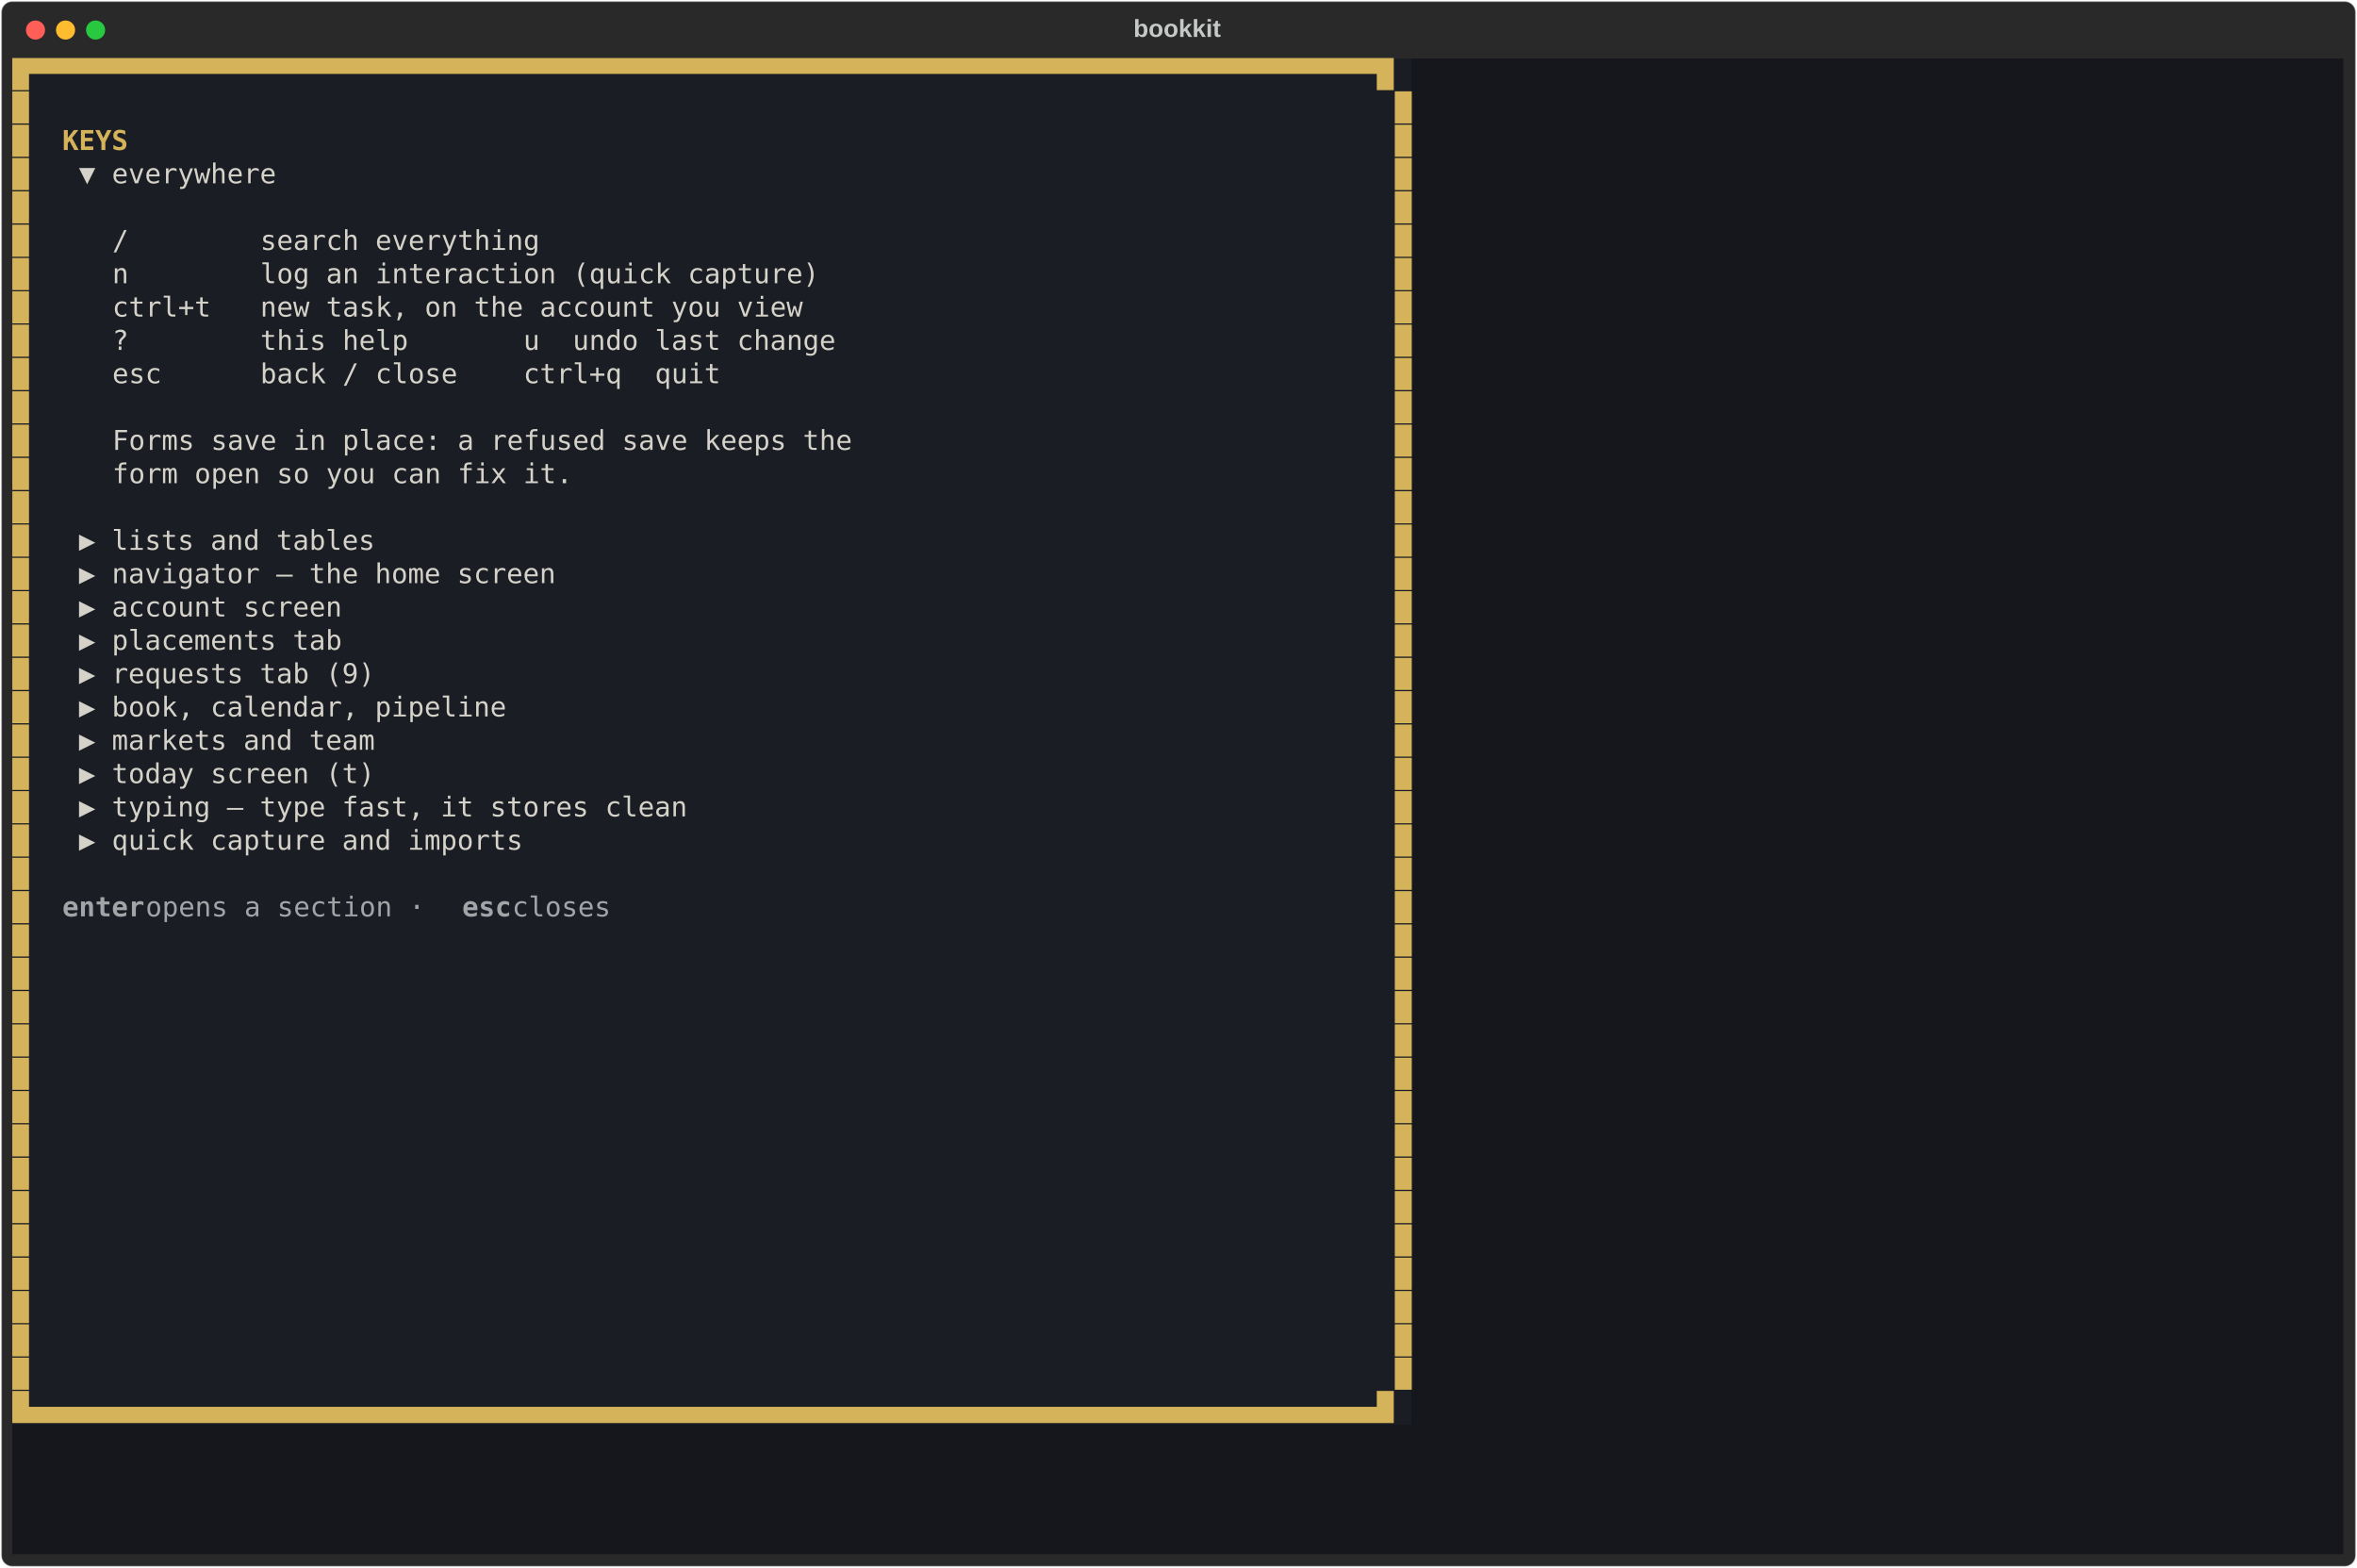
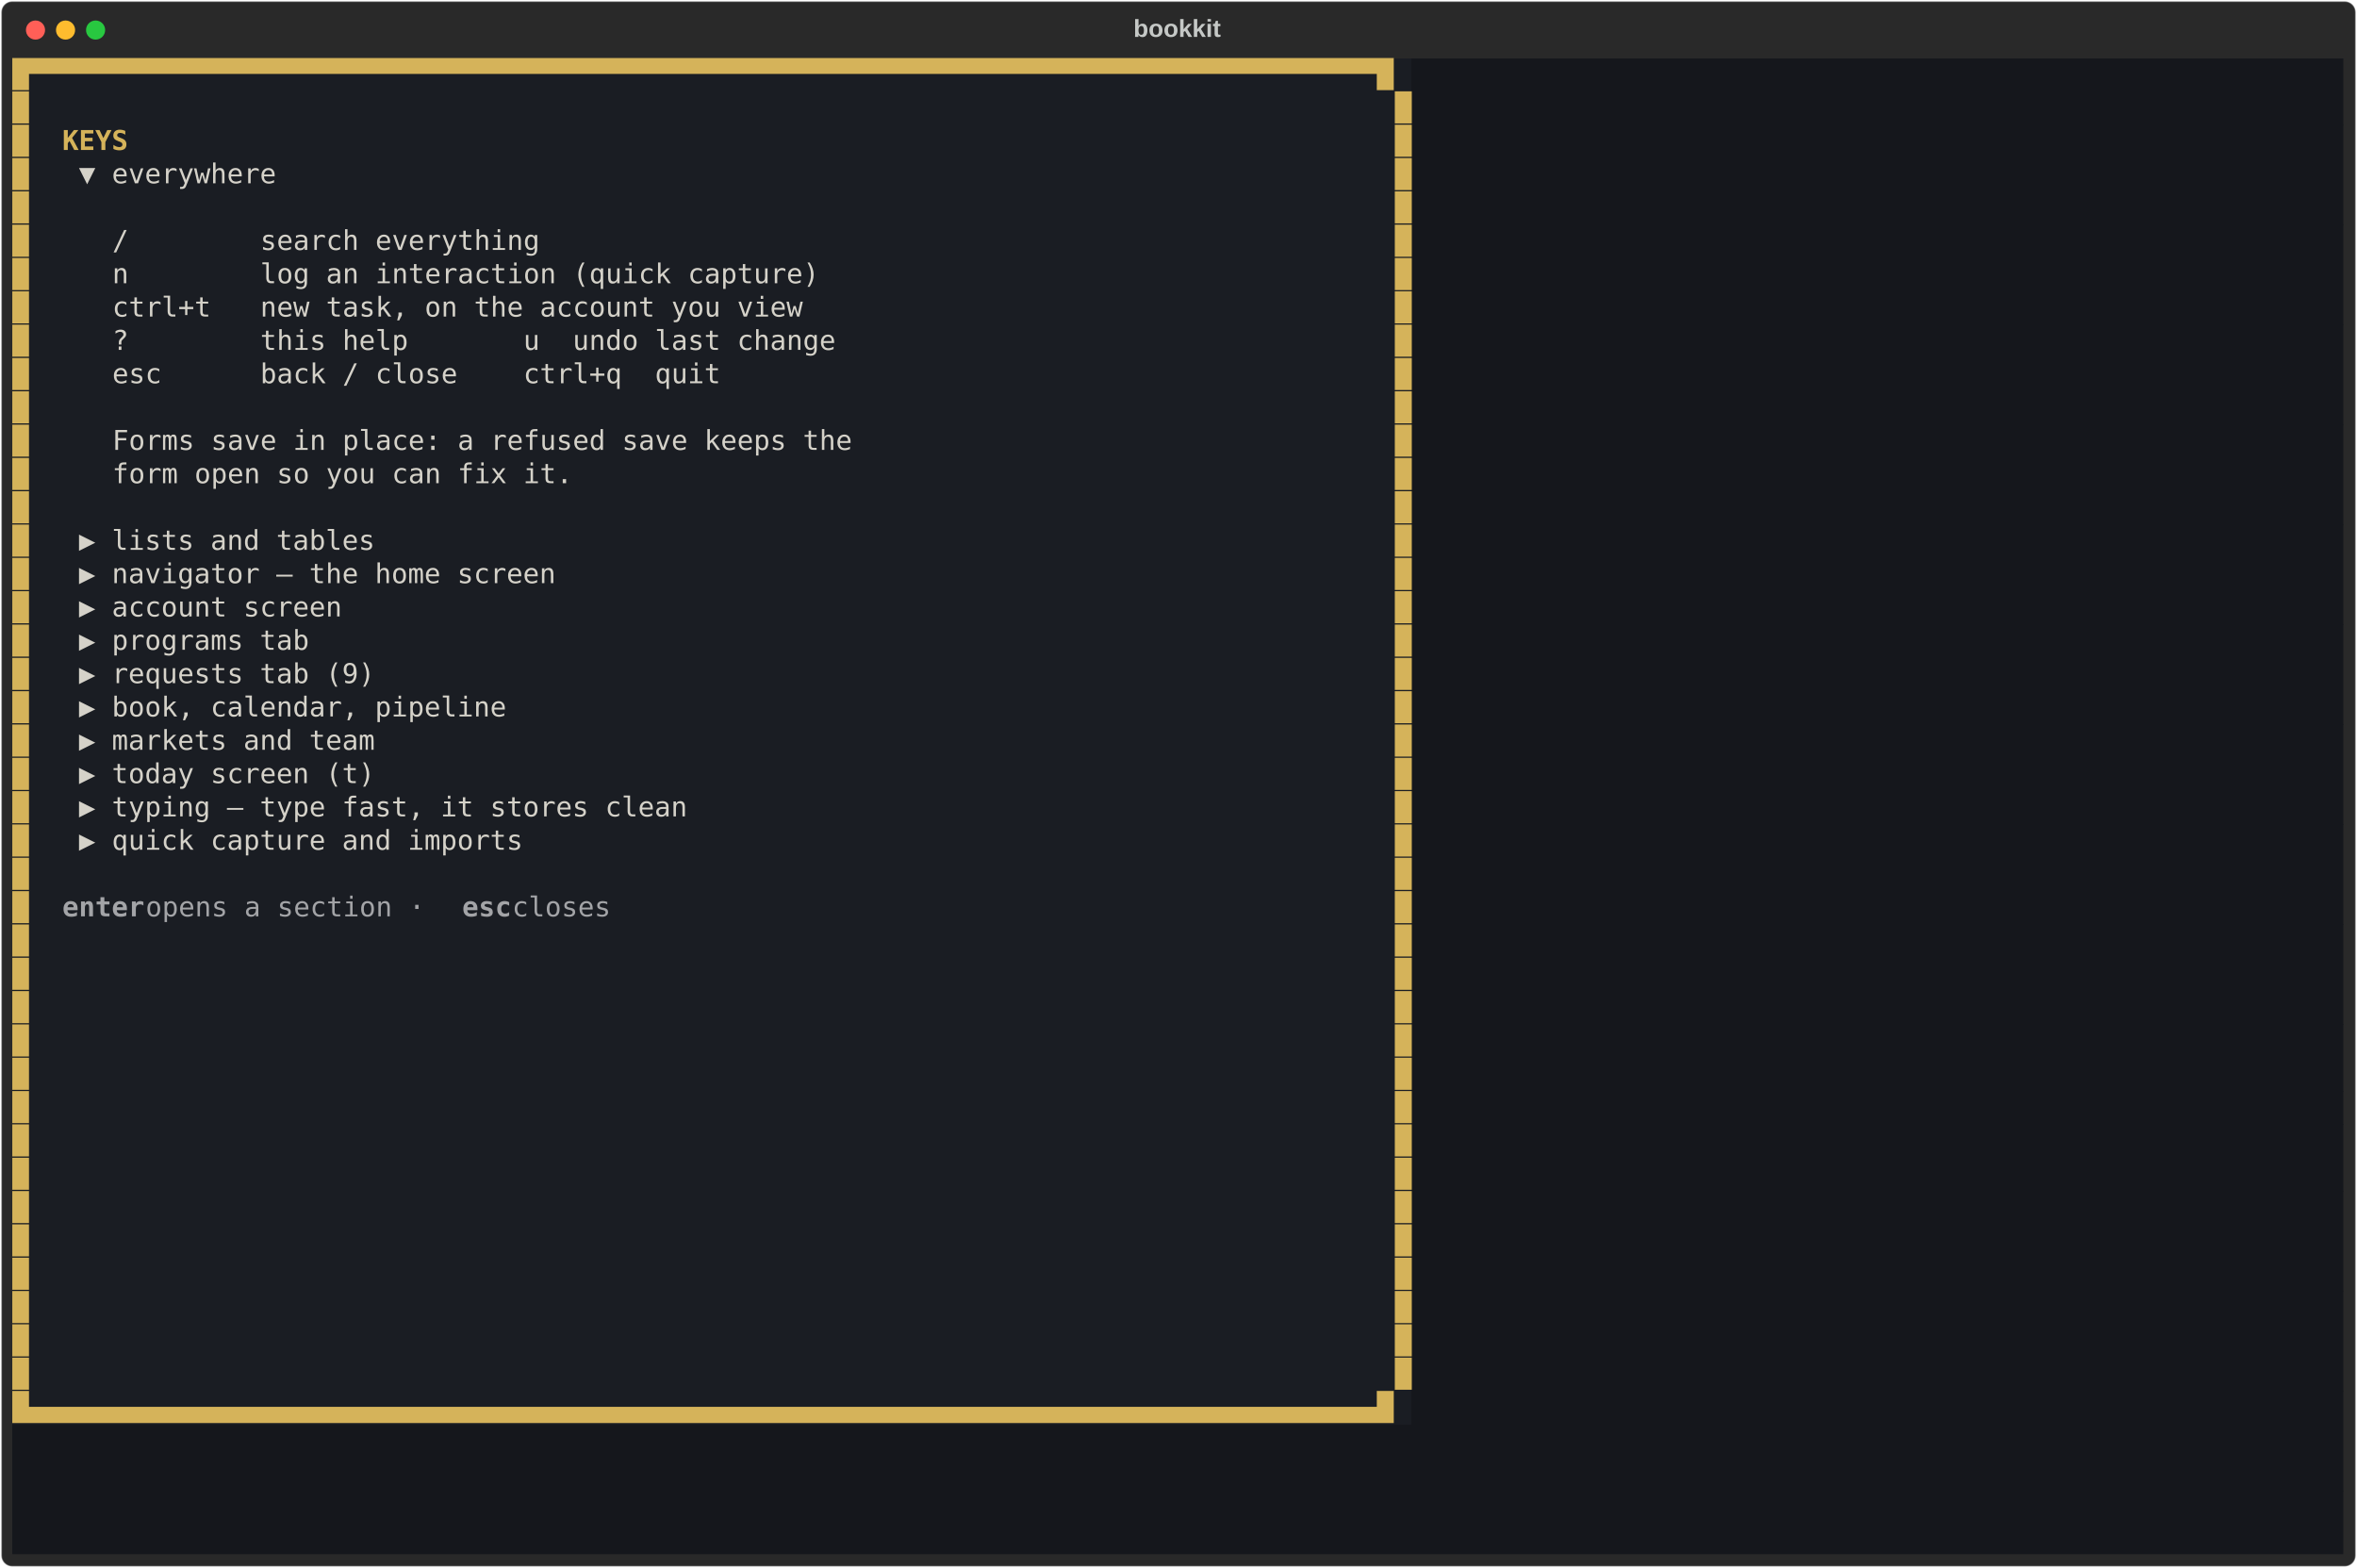
<svg xmlns="http://www.w3.org/2000/svg" class="rich-terminal" viewBox="0 0 1726 1148.0">
  <style>

    @font-face {
        font-family: "Fira Code";
        src: local("FiraCode-Regular"),
                url("https://cdnjs.cloudflare.com/ajax/libs/firacode/6.2.0/woff2/FiraCode-Regular.woff2") format("woff2"),
                url("https://cdnjs.cloudflare.com/ajax/libs/firacode/6.2.0/woff/FiraCode-Regular.woff") format("woff");
        font-style: normal;
        font-weight: 400;
    }
    @font-face {
        font-family: "Fira Code";
        src: local("FiraCode-Bold"),
                url("https://cdnjs.cloudflare.com/ajax/libs/firacode/6.2.0/woff2/FiraCode-Bold.woff2") format("woff2"),
                url("https://cdnjs.cloudflare.com/ajax/libs/firacode/6.2.0/woff/FiraCode-Bold.woff") format("woff");
        font-style: bold;
        font-weight: 700;
    }

    .terminal-matrix {
        font-family: Fira Code, monospace;
        font-size: 20px;
        line-height: 24.4px;
        font-variant-east-asian: full-width;
    }

    .terminal-title {
        font-size: 18px;
        font-weight: bold;
        font-family: arial;
    }

    .terminal-r1 { fill: #d5b35a }
.terminal-r2 { fill: #c5c8c6 }
.terminal-r3 { fill: #d5b35a;font-weight: bold }
.terminal-r4 { fill: #d5d2c9 }
.terminal-r5 { fill: #a3a4a7;font-weight: bold }
.terminal-r6 { fill: #a3a4a7 }
    </style>
  <defs>
    <clipPath id="terminal-clip-terminal">
      <rect x="0" y="0" width="1707.0" height="1097.0" />
    </clipPath>
    <clipPath id="terminal-line-0">
      <rect x="0" y="1.5" width="1708" height="24.65" />
    </clipPath>
    <clipPath id="terminal-line-1">
      <rect x="0" y="25.9" width="1708" height="24.65" />
    </clipPath>
    <clipPath id="terminal-line-2">
      <rect x="0" y="50.3" width="1708" height="24.65" />
    </clipPath>
    <clipPath id="terminal-line-3">
      <rect x="0" y="74.7" width="1708" height="24.65" />
    </clipPath>
    <clipPath id="terminal-line-4">
      <rect x="0" y="99.1" width="1708" height="24.65" />
    </clipPath>
    <clipPath id="terminal-line-5">
      <rect x="0" y="123.5" width="1708" height="24.65" />
    </clipPath>
    <clipPath id="terminal-line-6">
      <rect x="0" y="147.9" width="1708" height="24.65" />
    </clipPath>
    <clipPath id="terminal-line-7">
      <rect x="0" y="172.3" width="1708" height="24.65" />
    </clipPath>
    <clipPath id="terminal-line-8">
      <rect x="0" y="196.7" width="1708" height="24.65" />
    </clipPath>
    <clipPath id="terminal-line-9">
      <rect x="0" y="221.1" width="1708" height="24.65" />
    </clipPath>
    <clipPath id="terminal-line-10">
      <rect x="0" y="245.5" width="1708" height="24.65" />
    </clipPath>
    <clipPath id="terminal-line-11">
      <rect x="0" y="269.9" width="1708" height="24.65" />
    </clipPath>
    <clipPath id="terminal-line-12">
      <rect x="0" y="294.3" width="1708" height="24.65" />
    </clipPath>
    <clipPath id="terminal-line-13">
      <rect x="0" y="318.7" width="1708" height="24.65" />
    </clipPath>
    <clipPath id="terminal-line-14">
      <rect x="0" y="343.1" width="1708" height="24.65" />
    </clipPath>
    <clipPath id="terminal-line-15">
      <rect x="0" y="367.5" width="1708" height="24.65" />
    </clipPath>
    <clipPath id="terminal-line-16">
      <rect x="0" y="391.9" width="1708" height="24.65" />
    </clipPath>
    <clipPath id="terminal-line-17">
      <rect x="0" y="416.3" width="1708" height="24.65" />
    </clipPath>
    <clipPath id="terminal-line-18">
      <rect x="0" y="440.7" width="1708" height="24.65" />
    </clipPath>
    <clipPath id="terminal-line-19">
      <rect x="0" y="465.1" width="1708" height="24.65" />
    </clipPath>
    <clipPath id="terminal-line-20">
      <rect x="0" y="489.5" width="1708" height="24.65" />
    </clipPath>
    <clipPath id="terminal-line-21">
      <rect x="0" y="513.9" width="1708" height="24.65" />
    </clipPath>
    <clipPath id="terminal-line-22">
      <rect x="0" y="538.3" width="1708" height="24.65" />
    </clipPath>
    <clipPath id="terminal-line-23">
      <rect x="0" y="562.7" width="1708" height="24.65" />
    </clipPath>
    <clipPath id="terminal-line-24">
      <rect x="0" y="587.1" width="1708" height="24.65" />
    </clipPath>
    <clipPath id="terminal-line-25">
      <rect x="0" y="611.5" width="1708" height="24.65" />
    </clipPath>
    <clipPath id="terminal-line-26">
      <rect x="0" y="635.9" width="1708" height="24.65" />
    </clipPath>
    <clipPath id="terminal-line-27">
      <rect x="0" y="660.3" width="1708" height="24.65" />
    </clipPath>
    <clipPath id="terminal-line-28">
      <rect x="0" y="684.7" width="1708" height="24.65" />
    </clipPath>
    <clipPath id="terminal-line-29">
      <rect x="0" y="709.1" width="1708" height="24.65" />
    </clipPath>
    <clipPath id="terminal-line-30">
      <rect x="0" y="733.5" width="1708" height="24.65" />
    </clipPath>
    <clipPath id="terminal-line-31">
      <rect x="0" y="757.9" width="1708" height="24.65" />
    </clipPath>
    <clipPath id="terminal-line-32">
      <rect x="0" y="782.3" width="1708" height="24.65" />
    </clipPath>
    <clipPath id="terminal-line-33">
      <rect x="0" y="806.7" width="1708" height="24.65" />
    </clipPath>
    <clipPath id="terminal-line-34">
      <rect x="0" y="831.1" width="1708" height="24.65" />
    </clipPath>
    <clipPath id="terminal-line-35">
      <rect x="0" y="855.5" width="1708" height="24.65" />
    </clipPath>
    <clipPath id="terminal-line-36">
      <rect x="0" y="879.9" width="1708" height="24.65" />
    </clipPath>
    <clipPath id="terminal-line-37">
      <rect x="0" y="904.3" width="1708" height="24.65" />
    </clipPath>
    <clipPath id="terminal-line-38">
      <rect x="0" y="928.7" width="1708" height="24.65" />
    </clipPath>
    <clipPath id="terminal-line-39">
      <rect x="0" y="953.1" width="1708" height="24.65" />
    </clipPath>
    <clipPath id="terminal-line-40">
      <rect x="0" y="977.5" width="1708" height="24.65" />
    </clipPath>
    <clipPath id="terminal-line-41">
      <rect x="0" y="1001.9" width="1708" height="24.65" />
    </clipPath>
    <clipPath id="terminal-line-42">
      <rect x="0" y="1026.3" width="1708" height="24.65" />
    </clipPath>
    <clipPath id="terminal-line-43">
      <rect x="0" y="1050.7" width="1708" height="24.65" />
    </clipPath>
  </defs>
  <rect fill="#292929" stroke="rgba(255,255,255,0.35)" stroke-width="1" x="1" y="1" width="1724" height="1146" rx="8" />
  <text class="terminal-title" fill="#c5c8c6" text-anchor="middle" x="862" y="27">bookkit</text>
  <g transform="translate(26,22)">
    <circle cx="0" cy="0" r="7" fill="#ff5f57" />
    <circle cx="22" cy="0" r="7" fill="#febc2e" />
    <circle cx="44" cy="0" r="7" fill="#28c840" />
  </g>
  <g transform="translate(9, 41)" clip-path="url(#terminal-clip-terminal)">
    <rect fill="#1a1d23" x="0" y="1.5" width="1024.8" height="24.65" shape-rendering="crispEdges" />
    <rect fill="#15171c" x="1024.8" y="1.5" width="683.2" height="24.65" shape-rendering="crispEdges" />
    <rect fill="#1a1d23" x="0" y="25.9" width="12.2" height="24.65" shape-rendering="crispEdges" />
    <rect fill="#1a1d23" x="12.2" y="25.9" width="1000.4" height="24.65" shape-rendering="crispEdges" />
    <rect fill="#1a1d23" x="1012.6" y="25.9" width="12.2" height="24.65" shape-rendering="crispEdges" />
    <rect fill="#15171c" x="1024.8" y="25.9" width="683.2" height="24.65" shape-rendering="crispEdges" />
    <rect fill="#1a1d23" x="0" y="50.3" width="12.2" height="24.65" shape-rendering="crispEdges" />
    <rect fill="#1a1d23" x="12.2" y="50.3" width="24.4" height="24.65" shape-rendering="crispEdges" />
    <rect fill="#1a1d23" x="36.6" y="50.3" width="48.8" height="24.65" shape-rendering="crispEdges" />
    <rect fill="#1a1d23" x="85.4" y="50.3" width="927.2" height="24.65" shape-rendering="crispEdges" />
    <rect fill="#1a1d23" x="1012.6" y="50.3" width="12.2" height="24.65" shape-rendering="crispEdges" />
    <rect fill="#15171c" x="1024.8" y="50.3" width="683.2" height="24.65" shape-rendering="crispEdges" />
    <rect fill="#1a1d23" x="0" y="74.7" width="12.2" height="24.65" shape-rendering="crispEdges" />
    <rect fill="#1a1d23" x="12.2" y="74.7" width="36.6" height="24.65" shape-rendering="crispEdges" />
    <rect fill="#1a1d23" x="48.8" y="74.7" width="146.4" height="24.65" shape-rendering="crispEdges" />
    <rect fill="#1a1d23" x="195.2" y="74.7" width="817.4" height="24.65" shape-rendering="crispEdges" />
    <rect fill="#1a1d23" x="1012.6" y="74.7" width="12.2" height="24.65" shape-rendering="crispEdges" />
    <rect fill="#15171c" x="1024.8" y="74.7" width="683.2" height="24.65" shape-rendering="crispEdges" />
    <rect fill="#1a1d23" x="0" y="99.1" width="12.2" height="24.65" shape-rendering="crispEdges" />
    <rect fill="#1a1d23" x="12.2" y="99.1" width="1000.4" height="24.65" shape-rendering="crispEdges" />
    <rect fill="#1a1d23" x="1012.6" y="99.1" width="12.2" height="24.65" shape-rendering="crispEdges" />
    <rect fill="#15171c" x="1024.8" y="99.1" width="683.2" height="24.65" shape-rendering="crispEdges" />
    <rect fill="#1a1d23" x="0" y="123.5" width="12.2" height="24.65" shape-rendering="crispEdges" />
    <rect fill="#1a1d23" x="12.2" y="123.5" width="61" height="24.65" shape-rendering="crispEdges" />
    <rect fill="#1a1d23" x="73.2" y="123.5" width="317.2" height="24.65" shape-rendering="crispEdges" />
    <rect fill="#1a1d23" x="390.4" y="123.5" width="622.2" height="24.65" shape-rendering="crispEdges" />
    <rect fill="#1a1d23" x="1012.6" y="123.5" width="12.2" height="24.65" shape-rendering="crispEdges" />
    <rect fill="#15171c" x="1024.8" y="123.5" width="683.2" height="24.65" shape-rendering="crispEdges" />
    <rect fill="#1a1d23" x="0" y="147.9" width="12.2" height="24.65" shape-rendering="crispEdges" />
    <rect fill="#1a1d23" x="12.2" y="147.9" width="61" height="24.65" shape-rendering="crispEdges" />
    <rect fill="#1a1d23" x="73.2" y="147.9" width="524.6" height="24.65" shape-rendering="crispEdges" />
    <rect fill="#1a1d23" x="597.8" y="147.9" width="414.8" height="24.65" shape-rendering="crispEdges" />
    <rect fill="#1a1d23" x="1012.6" y="147.9" width="12.2" height="24.65" shape-rendering="crispEdges" />
    <rect fill="#15171c" x="1024.8" y="147.9" width="683.2" height="24.65" shape-rendering="crispEdges" />
    <rect fill="#1a1d23" x="0" y="172.3" width="12.2" height="24.65" shape-rendering="crispEdges" />
    <rect fill="#1a1d23" x="12.2" y="172.3" width="61" height="24.65" shape-rendering="crispEdges" />
    <rect fill="#1a1d23" x="73.2" y="172.3" width="512.4" height="24.65" shape-rendering="crispEdges" />
    <rect fill="#1a1d23" x="585.6" y="172.3" width="427" height="24.65" shape-rendering="crispEdges" />
    <rect fill="#1a1d23" x="1012.6" y="172.3" width="12.2" height="24.65" shape-rendering="crispEdges" />
    <rect fill="#15171c" x="1024.8" y="172.3" width="683.2" height="24.65" shape-rendering="crispEdges" />
    <rect fill="#1a1d23" x="0" y="196.7" width="12.2" height="24.65" shape-rendering="crispEdges" />
    <rect fill="#1a1d23" x="12.2" y="196.7" width="61" height="24.65" shape-rendering="crispEdges" />
    <rect fill="#1a1d23" x="73.2" y="196.7" width="536.8" height="24.65" shape-rendering="crispEdges" />
    <rect fill="#1a1d23" x="610" y="196.7" width="402.6" height="24.65" shape-rendering="crispEdges" />
    <rect fill="#1a1d23" x="1012.6" y="196.7" width="12.2" height="24.65" shape-rendering="crispEdges" />
    <rect fill="#15171c" x="1024.8" y="196.7" width="683.2" height="24.65" shape-rendering="crispEdges" />
    <rect fill="#1a1d23" x="0" y="221.1" width="12.2" height="24.65" shape-rendering="crispEdges" />
    <rect fill="#1a1d23" x="12.2" y="221.1" width="61" height="24.65" shape-rendering="crispEdges" />
    <rect fill="#1a1d23" x="73.2" y="221.1" width="451.4" height="24.65" shape-rendering="crispEdges" />
    <rect fill="#1a1d23" x="524.6" y="221.1" width="488" height="24.65" shape-rendering="crispEdges" />
    <rect fill="#1a1d23" x="1012.6" y="221.1" width="12.2" height="24.65" shape-rendering="crispEdges" />
    <rect fill="#15171c" x="1024.8" y="221.1" width="683.2" height="24.65" shape-rendering="crispEdges" />
    <rect fill="#1a1d23" x="0" y="245.5" width="12.2" height="24.65" shape-rendering="crispEdges" />
    <rect fill="#1a1d23" x="12.2" y="245.5" width="61" height="24.65" shape-rendering="crispEdges" />
    <rect fill="#1a1d23" x="73.2" y="245.5" width="0" height="24.65" shape-rendering="crispEdges" />
    <rect fill="#1a1d23" x="73.2" y="245.5" width="939.4" height="24.65" shape-rendering="crispEdges" />
    <rect fill="#1a1d23" x="1012.6" y="245.5" width="12.2" height="24.65" shape-rendering="crispEdges" />
    <rect fill="#15171c" x="1024.8" y="245.5" width="683.2" height="24.65" shape-rendering="crispEdges" />
    <rect fill="#1a1d23" x="0" y="269.9" width="12.2" height="24.65" shape-rendering="crispEdges" />
    <rect fill="#1a1d23" x="12.2" y="269.9" width="61" height="24.65" shape-rendering="crispEdges" />
    <rect fill="#1a1d23" x="73.2" y="269.9" width="549" height="24.65" shape-rendering="crispEdges" />
    <rect fill="#1a1d23" x="622.2" y="269.9" width="390.4" height="24.65" shape-rendering="crispEdges" />
    <rect fill="#1a1d23" x="1012.6" y="269.9" width="12.2" height="24.65" shape-rendering="crispEdges" />
    <rect fill="#15171c" x="1024.8" y="269.9" width="683.2" height="24.65" shape-rendering="crispEdges" />
    <rect fill="#1a1d23" x="0" y="294.3" width="12.2" height="24.65" shape-rendering="crispEdges" />
    <rect fill="#1a1d23" x="12.2" y="294.3" width="61" height="24.65" shape-rendering="crispEdges" />
    <rect fill="#1a1d23" x="73.2" y="294.3" width="341.6" height="24.65" shape-rendering="crispEdges" />
    <rect fill="#1a1d23" x="414.8" y="294.3" width="597.8" height="24.65" shape-rendering="crispEdges" />
    <rect fill="#1a1d23" x="1012.6" y="294.3" width="12.2" height="24.65" shape-rendering="crispEdges" />
    <rect fill="#15171c" x="1024.8" y="294.3" width="683.2" height="24.65" shape-rendering="crispEdges" />
    <rect fill="#1a1d23" x="0" y="318.7" width="12.2" height="24.65" shape-rendering="crispEdges" />
    <rect fill="#1a1d23" x="12.2" y="318.7" width="1000.4" height="24.65" shape-rendering="crispEdges" />
    <rect fill="#1a1d23" x="1012.6" y="318.7" width="12.2" height="24.65" shape-rendering="crispEdges" />
    <rect fill="#15171c" x="1024.8" y="318.7" width="683.2" height="24.65" shape-rendering="crispEdges" />
    <rect fill="#1a1d23" x="0" y="343.1" width="12.2" height="24.65" shape-rendering="crispEdges" />
    <rect fill="#1a1d23" x="12.2" y="343.1" width="36.6" height="24.65" shape-rendering="crispEdges" />
    <rect fill="#1a1d23" x="48.8" y="343.1" width="219.6" height="24.65" shape-rendering="crispEdges" />
    <rect fill="#1a1d23" x="268.4" y="343.1" width="744.2" height="24.65" shape-rendering="crispEdges" />
    <rect fill="#1a1d23" x="1012.6" y="343.1" width="12.2" height="24.65" shape-rendering="crispEdges" />
    <rect fill="#15171c" x="1024.8" y="343.1" width="683.2" height="24.65" shape-rendering="crispEdges" />
    <rect fill="#1a1d23" x="0" y="367.5" width="12.2" height="24.65" shape-rendering="crispEdges" />
    <rect fill="#1a1d23" x="12.2" y="367.5" width="36.6" height="24.65" shape-rendering="crispEdges" />
    <rect fill="#1a1d23" x="48.8" y="367.5" width="353.8" height="24.65" shape-rendering="crispEdges" />
    <rect fill="#1a1d23" x="402.6" y="367.5" width="610" height="24.65" shape-rendering="crispEdges" />
    <rect fill="#1a1d23" x="1012.6" y="367.5" width="12.2" height="24.65" shape-rendering="crispEdges" />
    <rect fill="#15171c" x="1024.8" y="367.5" width="683.2" height="24.65" shape-rendering="crispEdges" />
    <rect fill="#1a1d23" x="0" y="391.9" width="12.2" height="24.65" shape-rendering="crispEdges" />
    <rect fill="#1a1d23" x="12.2" y="391.9" width="36.6" height="24.65" shape-rendering="crispEdges" />
    <rect fill="#1a1d23" x="48.8" y="391.9" width="195.2" height="24.65" shape-rendering="crispEdges" />
    <rect fill="#1a1d23" x="244" y="391.9" width="768.6" height="24.65" shape-rendering="crispEdges" />
    <rect fill="#1a1d23" x="1012.6" y="391.9" width="12.2" height="24.65" shape-rendering="crispEdges" />
    <rect fill="#15171c" x="1024.8" y="391.9" width="683.2" height="24.65" shape-rendering="crispEdges" />
    <rect fill="#1a1d23" x="0" y="416.3" width="12.2" height="24.65" shape-rendering="crispEdges" />
    <rect fill="#1a1d23" x="12.2" y="416.3" width="36.6" height="24.65" shape-rendering="crispEdges" />
-     <rect fill="#1a1d23" x="48.8" y="416.3" width="195.2" height="24.65" shape-rendering="crispEdges" />
-     <rect fill="#1a1d23" x="244" y="416.3" width="768.6" height="24.65" shape-rendering="crispEdges" />
+     <rect fill="#1a1d23" x="48.8" y="416.3" width="170.8" height="24.65" shape-rendering="crispEdges" />
+     <rect fill="#1a1d23" x="219.6" y="416.3" width="793" height="24.65" shape-rendering="crispEdges" />
    <rect fill="#1a1d23" x="1012.6" y="416.3" width="12.2" height="24.65" shape-rendering="crispEdges" />
    <rect fill="#15171c" x="1024.8" y="416.3" width="683.2" height="24.65" shape-rendering="crispEdges" />
    <rect fill="#1a1d23" x="0" y="440.7" width="12.2" height="24.65" shape-rendering="crispEdges" />
    <rect fill="#1a1d23" x="12.2" y="440.7" width="36.6" height="24.65" shape-rendering="crispEdges" />
    <rect fill="#1a1d23" x="48.8" y="440.7" width="219.6" height="24.65" shape-rendering="crispEdges" />
    <rect fill="#1a1d23" x="268.4" y="440.7" width="744.2" height="24.65" shape-rendering="crispEdges" />
    <rect fill="#1a1d23" x="1012.6" y="440.7" width="12.2" height="24.65" shape-rendering="crispEdges" />
    <rect fill="#15171c" x="1024.8" y="440.7" width="683.2" height="24.65" shape-rendering="crispEdges" />
    <rect fill="#1a1d23" x="0" y="465.1" width="12.2" height="24.65" shape-rendering="crispEdges" />
    <rect fill="#1a1d23" x="12.2" y="465.1" width="36.6" height="24.65" shape-rendering="crispEdges" />
    <rect fill="#1a1d23" x="48.8" y="465.1" width="317.2" height="24.65" shape-rendering="crispEdges" />
    <rect fill="#1a1d23" x="366" y="465.1" width="646.6" height="24.65" shape-rendering="crispEdges" />
    <rect fill="#1a1d23" x="1012.6" y="465.1" width="12.2" height="24.65" shape-rendering="crispEdges" />
    <rect fill="#15171c" x="1024.8" y="465.1" width="683.2" height="24.65" shape-rendering="crispEdges" />
    <rect fill="#1a1d23" x="0" y="489.5" width="12.2" height="24.65" shape-rendering="crispEdges" />
    <rect fill="#1a1d23" x="12.2" y="489.5" width="36.6" height="24.65" shape-rendering="crispEdges" />
    <rect fill="#1a1d23" x="48.8" y="489.5" width="219.6" height="24.65" shape-rendering="crispEdges" />
    <rect fill="#1a1d23" x="268.4" y="489.5" width="744.2" height="24.65" shape-rendering="crispEdges" />
    <rect fill="#1a1d23" x="1012.6" y="489.5" width="12.2" height="24.65" shape-rendering="crispEdges" />
    <rect fill="#15171c" x="1024.8" y="489.5" width="683.2" height="24.65" shape-rendering="crispEdges" />
    <rect fill="#1a1d23" x="0" y="513.9" width="12.2" height="24.65" shape-rendering="crispEdges" />
    <rect fill="#1a1d23" x="12.2" y="513.9" width="36.6" height="24.65" shape-rendering="crispEdges" />
    <rect fill="#1a1d23" x="48.8" y="513.9" width="219.6" height="24.65" shape-rendering="crispEdges" />
    <rect fill="#1a1d23" x="268.4" y="513.9" width="744.2" height="24.65" shape-rendering="crispEdges" />
    <rect fill="#1a1d23" x="1012.6" y="513.9" width="12.2" height="24.65" shape-rendering="crispEdges" />
    <rect fill="#15171c" x="1024.8" y="513.9" width="683.2" height="24.65" shape-rendering="crispEdges" />
    <rect fill="#1a1d23" x="0" y="538.3" width="12.2" height="24.65" shape-rendering="crispEdges" />
    <rect fill="#1a1d23" x="12.2" y="538.3" width="36.6" height="24.65" shape-rendering="crispEdges" />
    <rect fill="#1a1d23" x="48.8" y="538.3" width="451.4" height="24.65" shape-rendering="crispEdges" />
    <rect fill="#1a1d23" x="500.2" y="538.3" width="512.4" height="24.65" shape-rendering="crispEdges" />
    <rect fill="#1a1d23" x="1012.6" y="538.3" width="12.2" height="24.65" shape-rendering="crispEdges" />
    <rect fill="#15171c" x="1024.8" y="538.3" width="683.2" height="24.65" shape-rendering="crispEdges" />
    <rect fill="#1a1d23" x="0" y="562.7" width="12.2" height="24.65" shape-rendering="crispEdges" />
    <rect fill="#1a1d23" x="12.2" y="562.7" width="36.6" height="24.65" shape-rendering="crispEdges" />
    <rect fill="#1a1d23" x="48.8" y="562.7" width="329.4" height="24.65" shape-rendering="crispEdges" />
    <rect fill="#1a1d23" x="378.2" y="562.7" width="634.4" height="24.65" shape-rendering="crispEdges" />
    <rect fill="#1a1d23" x="1012.6" y="562.7" width="12.2" height="24.65" shape-rendering="crispEdges" />
    <rect fill="#15171c" x="1024.8" y="562.7" width="683.2" height="24.65" shape-rendering="crispEdges" />
    <rect fill="#1a1d23" x="0" y="587.1" width="12.2" height="24.65" shape-rendering="crispEdges" />
    <rect fill="#1a1d23" x="12.2" y="587.1" width="1000.4" height="24.65" shape-rendering="crispEdges" />
    <rect fill="#1a1d23" x="1012.6" y="587.1" width="12.2" height="24.65" shape-rendering="crispEdges" />
    <rect fill="#15171c" x="1024.8" y="587.1" width="683.2" height="24.65" shape-rendering="crispEdges" />
    <rect fill="#1a1d23" x="0" y="611.5" width="12.2" height="24.65" shape-rendering="crispEdges" />
    <rect fill="#1a1d23" x="12.2" y="611.5" width="24.4" height="24.65" shape-rendering="crispEdges" />
    <rect fill="#1a1d23" x="36.6" y="611.5" width="61" height="24.65" shape-rendering="crispEdges" />
    <rect fill="#1a1d23" x="97.6" y="611.5" width="231.8" height="24.65" shape-rendering="crispEdges" />
    <rect fill="#1a1d23" x="329.4" y="611.5" width="36.6" height="24.65" shape-rendering="crispEdges" />
    <rect fill="#1a1d23" x="366" y="611.5" width="85.4" height="24.65" shape-rendering="crispEdges" />
    <rect fill="#1a1d23" x="451.4" y="611.5" width="561.2" height="24.65" shape-rendering="crispEdges" />
    <rect fill="#1a1d23" x="1012.6" y="611.5" width="12.2" height="24.65" shape-rendering="crispEdges" />
    <rect fill="#15171c" x="1024.8" y="611.5" width="683.2" height="24.65" shape-rendering="crispEdges" />
    <rect fill="#1a1d23" x="0" y="635.9" width="12.2" height="24.65" shape-rendering="crispEdges" />
    <rect fill="#1a1d23" x="12.2" y="635.9" width="1000.4" height="24.65" shape-rendering="crispEdges" />
    <rect fill="#1a1d23" x="1012.6" y="635.9" width="12.2" height="24.65" shape-rendering="crispEdges" />
    <rect fill="#15171c" x="1024.8" y="635.9" width="683.2" height="24.65" shape-rendering="crispEdges" />
    <rect fill="#1a1d23" x="0" y="660.3" width="12.2" height="24.65" shape-rendering="crispEdges" />
    <rect fill="#1a1d23" x="12.2" y="660.3" width="1000.4" height="24.65" shape-rendering="crispEdges" />
    <rect fill="#1a1d23" x="1012.6" y="660.3" width="12.2" height="24.65" shape-rendering="crispEdges" />
    <rect fill="#15171c" x="1024.8" y="660.3" width="683.2" height="24.65" shape-rendering="crispEdges" />
    <rect fill="#1a1d23" x="0" y="684.7" width="12.2" height="24.65" shape-rendering="crispEdges" />
    <rect fill="#1a1d23" x="12.2" y="684.7" width="1000.4" height="24.65" shape-rendering="crispEdges" />
    <rect fill="#1a1d23" x="1012.6" y="684.7" width="12.2" height="24.65" shape-rendering="crispEdges" />
    <rect fill="#15171c" x="1024.8" y="684.7" width="683.2" height="24.65" shape-rendering="crispEdges" />
    <rect fill="#1a1d23" x="0" y="709.1" width="12.2" height="24.65" shape-rendering="crispEdges" />
    <rect fill="#1a1d23" x="12.2" y="709.1" width="1000.4" height="24.65" shape-rendering="crispEdges" />
    <rect fill="#1a1d23" x="1012.6" y="709.1" width="12.2" height="24.65" shape-rendering="crispEdges" />
    <rect fill="#15171c" x="1024.8" y="709.1" width="683.2" height="24.65" shape-rendering="crispEdges" />
    <rect fill="#1a1d23" x="0" y="733.5" width="12.2" height="24.65" shape-rendering="crispEdges" />
    <rect fill="#1a1d23" x="12.2" y="733.5" width="1000.4" height="24.65" shape-rendering="crispEdges" />
    <rect fill="#1a1d23" x="1012.6" y="733.5" width="12.2" height="24.65" shape-rendering="crispEdges" />
    <rect fill="#15171c" x="1024.8" y="733.5" width="683.2" height="24.65" shape-rendering="crispEdges" />
    <rect fill="#1a1d23" x="0" y="757.9" width="12.2" height="24.65" shape-rendering="crispEdges" />
    <rect fill="#1a1d23" x="12.2" y="757.9" width="1000.4" height="24.65" shape-rendering="crispEdges" />
    <rect fill="#1a1d23" x="1012.6" y="757.9" width="12.2" height="24.65" shape-rendering="crispEdges" />
    <rect fill="#15171c" x="1024.8" y="757.9" width="683.2" height="24.65" shape-rendering="crispEdges" />
    <rect fill="#1a1d23" x="0" y="782.3" width="12.2" height="24.65" shape-rendering="crispEdges" />
    <rect fill="#1a1d23" x="12.2" y="782.3" width="1000.4" height="24.65" shape-rendering="crispEdges" />
    <rect fill="#1a1d23" x="1012.6" y="782.3" width="12.2" height="24.65" shape-rendering="crispEdges" />
    <rect fill="#15171c" x="1024.8" y="782.3" width="683.2" height="24.65" shape-rendering="crispEdges" />
    <rect fill="#1a1d23" x="0" y="806.7" width="12.2" height="24.65" shape-rendering="crispEdges" />
    <rect fill="#1a1d23" x="12.2" y="806.7" width="1000.4" height="24.65" shape-rendering="crispEdges" />
    <rect fill="#1a1d23" x="1012.6" y="806.7" width="12.2" height="24.65" shape-rendering="crispEdges" />
    <rect fill="#15171c" x="1024.8" y="806.7" width="683.2" height="24.65" shape-rendering="crispEdges" />
    <rect fill="#1a1d23" x="0" y="831.1" width="12.2" height="24.65" shape-rendering="crispEdges" />
    <rect fill="#1a1d23" x="12.2" y="831.1" width="1000.4" height="24.65" shape-rendering="crispEdges" />
    <rect fill="#1a1d23" x="1012.6" y="831.1" width="12.2" height="24.65" shape-rendering="crispEdges" />
    <rect fill="#15171c" x="1024.8" y="831.1" width="683.2" height="24.65" shape-rendering="crispEdges" />
    <rect fill="#1a1d23" x="0" y="855.5" width="12.2" height="24.65" shape-rendering="crispEdges" />
    <rect fill="#1a1d23" x="12.2" y="855.5" width="1000.4" height="24.65" shape-rendering="crispEdges" />
    <rect fill="#1a1d23" x="1012.6" y="855.5" width="12.2" height="24.65" shape-rendering="crispEdges" />
    <rect fill="#15171c" x="1024.8" y="855.5" width="683.2" height="24.65" shape-rendering="crispEdges" />
    <rect fill="#1a1d23" x="0" y="879.9" width="12.2" height="24.65" shape-rendering="crispEdges" />
    <rect fill="#1a1d23" x="12.2" y="879.9" width="1000.4" height="24.65" shape-rendering="crispEdges" />
    <rect fill="#1a1d23" x="1012.6" y="879.9" width="12.2" height="24.65" shape-rendering="crispEdges" />
    <rect fill="#15171c" x="1024.8" y="879.9" width="683.2" height="24.65" shape-rendering="crispEdges" />
    <rect fill="#1a1d23" x="0" y="904.3" width="12.2" height="24.65" shape-rendering="crispEdges" />
    <rect fill="#1a1d23" x="12.2" y="904.3" width="1000.4" height="24.65" shape-rendering="crispEdges" />
    <rect fill="#1a1d23" x="1012.6" y="904.3" width="12.2" height="24.65" shape-rendering="crispEdges" />
    <rect fill="#15171c" x="1024.8" y="904.3" width="683.2" height="24.65" shape-rendering="crispEdges" />
    <rect fill="#1a1d23" x="0" y="928.7" width="12.2" height="24.65" shape-rendering="crispEdges" />
    <rect fill="#1a1d23" x="12.2" y="928.7" width="1000.4" height="24.65" shape-rendering="crispEdges" />
    <rect fill="#1a1d23" x="1012.6" y="928.7" width="12.2" height="24.65" shape-rendering="crispEdges" />
    <rect fill="#15171c" x="1024.8" y="928.7" width="683.2" height="24.65" shape-rendering="crispEdges" />
    <rect fill="#1a1d23" x="0" y="953.1" width="12.2" height="24.65" shape-rendering="crispEdges" />
    <rect fill="#1a1d23" x="12.2" y="953.1" width="1000.4" height="24.65" shape-rendering="crispEdges" />
    <rect fill="#1a1d23" x="1012.6" y="953.1" width="12.2" height="24.65" shape-rendering="crispEdges" />
    <rect fill="#15171c" x="1024.8" y="953.1" width="683.2" height="24.65" shape-rendering="crispEdges" />
    <rect fill="#1a1d23" x="0" y="977.5" width="1024.8" height="24.65" shape-rendering="crispEdges" />
    <rect fill="#15171c" x="1024.8" y="977.5" width="683.2" height="24.65" shape-rendering="crispEdges" />
    <rect fill="#15171c" x="0" y="1001.9" width="1708" height="24.65" shape-rendering="crispEdges" />
    <rect fill="#15171c" x="0" y="1026.3" width="1708" height="24.65" shape-rendering="crispEdges" />
    <rect fill="#15171c" x="0" y="1050.7" width="1708" height="24.65" shape-rendering="crispEdges" />
    <rect fill="#15171c" x="0" y="1075.1" width="1708" height="24.65" shape-rendering="crispEdges" />
    <g class="terminal-matrix">
      <text class="terminal-r1" x="0" y="20" textLength="1024.8" clip-path="url(#terminal-line-0)">█▀▀▀▀▀▀▀▀▀▀▀▀▀▀▀▀▀▀▀▀▀▀▀▀▀▀▀▀▀▀▀▀▀▀▀▀▀▀▀▀▀▀▀▀▀▀▀▀▀▀▀▀▀▀▀▀▀▀▀▀▀▀▀▀▀▀▀▀▀▀▀▀▀▀▀▀▀▀▀▀▀▀█</text>
      <text class="terminal-r2" x="1708" y="20" textLength="12.2" clip-path="url(#terminal-line-0)">
</text>
      <text class="terminal-r1" x="0" y="44.4" textLength="12.2" clip-path="url(#terminal-line-1)">█</text>
      <text class="terminal-r1" x="1012.6" y="44.4" textLength="12.2" clip-path="url(#terminal-line-1)">█</text>
      <text class="terminal-r2" x="1708" y="44.4" textLength="12.2" clip-path="url(#terminal-line-1)">
</text>
      <text class="terminal-r1" x="0" y="68.8" textLength="12.2" clip-path="url(#terminal-line-2)">█</text>
      <text class="terminal-r3" x="36.6" y="68.8" textLength="48.8" clip-path="url(#terminal-line-2)">KEYS</text>
      <text class="terminal-r1" x="1012.6" y="68.8" textLength="12.2" clip-path="url(#terminal-line-2)">█</text>
      <text class="terminal-r2" x="1708" y="68.8" textLength="12.2" clip-path="url(#terminal-line-2)">
</text>
      <text class="terminal-r1" x="0" y="93.2" textLength="12.2" clip-path="url(#terminal-line-3)">█</text>
      <text class="terminal-r4" x="48.8" y="93.2" textLength="146.4" clip-path="url(#terminal-line-3)">▼ everywhere</text>
      <text class="terminal-r1" x="1012.6" y="93.2" textLength="12.2" clip-path="url(#terminal-line-3)">█</text>
      <text class="terminal-r2" x="1708" y="93.2" textLength="12.2" clip-path="url(#terminal-line-3)">
</text>
      <text class="terminal-r1" x="0" y="117.6" textLength="12.2" clip-path="url(#terminal-line-4)">█</text>
      <text class="terminal-r1" x="1012.6" y="117.6" textLength="12.2" clip-path="url(#terminal-line-4)">█</text>
      <text class="terminal-r2" x="1708" y="117.6" textLength="12.2" clip-path="url(#terminal-line-4)">
</text>
      <text class="terminal-r1" x="0" y="142" textLength="12.2" clip-path="url(#terminal-line-5)">█</text>
      <text class="terminal-r4" x="73.2" y="142" textLength="317.2" clip-path="url(#terminal-line-5)">/        search everything</text>
      <text class="terminal-r1" x="1012.6" y="142" textLength="12.2" clip-path="url(#terminal-line-5)">█</text>
      <text class="terminal-r2" x="1708" y="142" textLength="12.2" clip-path="url(#terminal-line-5)">
</text>
      <text class="terminal-r1" x="0" y="166.4" textLength="12.2" clip-path="url(#terminal-line-6)">█</text>
      <text class="terminal-r4" x="73.2" y="166.4" textLength="524.6" clip-path="url(#terminal-line-6)">n        log an interaction (quick capture)</text>
      <text class="terminal-r1" x="1012.6" y="166.4" textLength="12.2" clip-path="url(#terminal-line-6)">█</text>
      <text class="terminal-r2" x="1708" y="166.4" textLength="12.2" clip-path="url(#terminal-line-6)">
</text>
      <text class="terminal-r1" x="0" y="190.8" textLength="12.2" clip-path="url(#terminal-line-7)">█</text>
      <text class="terminal-r4" x="73.2" y="190.8" textLength="512.4" clip-path="url(#terminal-line-7)">ctrl+t   new task, on the account you view</text>
      <text class="terminal-r1" x="1012.6" y="190.8" textLength="12.2" clip-path="url(#terminal-line-7)">█</text>
      <text class="terminal-r2" x="1708" y="190.8" textLength="12.2" clip-path="url(#terminal-line-7)">
</text>
      <text class="terminal-r1" x="0" y="215.2" textLength="12.2" clip-path="url(#terminal-line-8)">█</text>
      <text class="terminal-r4" x="73.2" y="215.2" textLength="536.8" clip-path="url(#terminal-line-8)">?        this help       u  undo last change</text>
      <text class="terminal-r1" x="1012.6" y="215.2" textLength="12.2" clip-path="url(#terminal-line-8)">█</text>
      <text class="terminal-r2" x="1708" y="215.2" textLength="12.2" clip-path="url(#terminal-line-8)">
</text>
      <text class="terminal-r1" x="0" y="239.6" textLength="12.2" clip-path="url(#terminal-line-9)">█</text>
      <text class="terminal-r4" x="73.2" y="239.6" textLength="451.4" clip-path="url(#terminal-line-9)">esc      back / close    ctrl+q  quit</text>
      <text class="terminal-r1" x="1012.6" y="239.6" textLength="12.2" clip-path="url(#terminal-line-9)">█</text>
      <text class="terminal-r2" x="1708" y="239.6" textLength="12.2" clip-path="url(#terminal-line-9)">
</text>
      <text class="terminal-r1" x="0" y="264" textLength="12.2" clip-path="url(#terminal-line-10)">█</text>
      <text class="terminal-r1" x="1012.6" y="264" textLength="12.2" clip-path="url(#terminal-line-10)">█</text>
      <text class="terminal-r2" x="1708" y="264" textLength="12.2" clip-path="url(#terminal-line-10)">
</text>
      <text class="terminal-r1" x="0" y="288.4" textLength="12.2" clip-path="url(#terminal-line-11)">█</text>
      <text class="terminal-r4" x="73.2" y="288.4" textLength="549" clip-path="url(#terminal-line-11)">Forms save in place: a refused save keeps the</text>
      <text class="terminal-r1" x="1012.6" y="288.4" textLength="12.2" clip-path="url(#terminal-line-11)">█</text>
      <text class="terminal-r2" x="1708" y="288.4" textLength="12.2" clip-path="url(#terminal-line-11)">
</text>
      <text class="terminal-r1" x="0" y="312.8" textLength="12.2" clip-path="url(#terminal-line-12)">█</text>
      <text class="terminal-r4" x="73.2" y="312.8" textLength="341.6" clip-path="url(#terminal-line-12)">form open so you can fix it.</text>
      <text class="terminal-r1" x="1012.6" y="312.8" textLength="12.2" clip-path="url(#terminal-line-12)">█</text>
      <text class="terminal-r2" x="1708" y="312.8" textLength="12.2" clip-path="url(#terminal-line-12)">
</text>
      <text class="terminal-r1" x="0" y="337.2" textLength="12.2" clip-path="url(#terminal-line-13)">█</text>
      <text class="terminal-r1" x="1012.6" y="337.2" textLength="12.2" clip-path="url(#terminal-line-13)">█</text>
      <text class="terminal-r2" x="1708" y="337.2" textLength="12.2" clip-path="url(#terminal-line-13)">
</text>
      <text class="terminal-r1" x="0" y="361.6" textLength="12.2" clip-path="url(#terminal-line-14)">█</text>
      <text class="terminal-r4" x="48.8" y="361.6" textLength="219.6" clip-path="url(#terminal-line-14)">▶ lists and tables</text>
      <text class="terminal-r1" x="1012.6" y="361.6" textLength="12.2" clip-path="url(#terminal-line-14)">█</text>
      <text class="terminal-r2" x="1708" y="361.6" textLength="12.2" clip-path="url(#terminal-line-14)">
</text>
      <text class="terminal-r1" x="0" y="386" textLength="12.2" clip-path="url(#terminal-line-15)">█</text>
      <text class="terminal-r4" x="48.8" y="386" textLength="353.8" clip-path="url(#terminal-line-15)">▶ navigator — the home screen</text>
      <text class="terminal-r1" x="1012.6" y="386" textLength="12.2" clip-path="url(#terminal-line-15)">█</text>
      <text class="terminal-r2" x="1708" y="386" textLength="12.2" clip-path="url(#terminal-line-15)">
</text>
      <text class="terminal-r1" x="0" y="410.4" textLength="12.2" clip-path="url(#terminal-line-16)">█</text>
      <text class="terminal-r4" x="48.8" y="410.4" textLength="195.2" clip-path="url(#terminal-line-16)">▶ account screen</text>
      <text class="terminal-r1" x="1012.6" y="410.4" textLength="12.2" clip-path="url(#terminal-line-16)">█</text>
      <text class="terminal-r2" x="1708" y="410.4" textLength="12.2" clip-path="url(#terminal-line-16)">
</text>
      <text class="terminal-r1" x="0" y="434.8" textLength="12.2" clip-path="url(#terminal-line-17)">█</text>
-       <text class="terminal-r4" x="48.8" y="434.8" textLength="195.2" clip-path="url(#terminal-line-17)">▶ placements tab</text>
+       <text class="terminal-r4" x="48.8" y="434.8" textLength="170.8" clip-path="url(#terminal-line-17)">▶ programs tab</text>
      <text class="terminal-r1" x="1012.6" y="434.8" textLength="12.2" clip-path="url(#terminal-line-17)">█</text>
      <text class="terminal-r2" x="1708" y="434.8" textLength="12.2" clip-path="url(#terminal-line-17)">
</text>
      <text class="terminal-r1" x="0" y="459.2" textLength="12.2" clip-path="url(#terminal-line-18)">█</text>
      <text class="terminal-r4" x="48.8" y="459.2" textLength="219.6" clip-path="url(#terminal-line-18)">▶ requests tab (9)</text>
      <text class="terminal-r1" x="1012.6" y="459.2" textLength="12.2" clip-path="url(#terminal-line-18)">█</text>
      <text class="terminal-r2" x="1708" y="459.2" textLength="12.2" clip-path="url(#terminal-line-18)">
</text>
      <text class="terminal-r1" x="0" y="483.6" textLength="12.2" clip-path="url(#terminal-line-19)">█</text>
      <text class="terminal-r4" x="48.8" y="483.6" textLength="317.2" clip-path="url(#terminal-line-19)">▶ book, calendar, pipeline</text>
      <text class="terminal-r1" x="1012.6" y="483.6" textLength="12.2" clip-path="url(#terminal-line-19)">█</text>
      <text class="terminal-r2" x="1708" y="483.6" textLength="12.2" clip-path="url(#terminal-line-19)">
</text>
      <text class="terminal-r1" x="0" y="508" textLength="12.2" clip-path="url(#terminal-line-20)">█</text>
      <text class="terminal-r4" x="48.8" y="508" textLength="219.6" clip-path="url(#terminal-line-20)">▶ markets and team</text>
      <text class="terminal-r1" x="1012.6" y="508" textLength="12.2" clip-path="url(#terminal-line-20)">█</text>
      <text class="terminal-r2" x="1708" y="508" textLength="12.2" clip-path="url(#terminal-line-20)">
</text>
      <text class="terminal-r1" x="0" y="532.4" textLength="12.2" clip-path="url(#terminal-line-21)">█</text>
      <text class="terminal-r4" x="48.8" y="532.4" textLength="219.6" clip-path="url(#terminal-line-21)">▶ today screen (t)</text>
      <text class="terminal-r1" x="1012.6" y="532.4" textLength="12.2" clip-path="url(#terminal-line-21)">█</text>
      <text class="terminal-r2" x="1708" y="532.4" textLength="12.2" clip-path="url(#terminal-line-21)">
</text>
      <text class="terminal-r1" x="0" y="556.8" textLength="12.2" clip-path="url(#terminal-line-22)">█</text>
      <text class="terminal-r4" x="48.8" y="556.8" textLength="451.4" clip-path="url(#terminal-line-22)">▶ typing — type fast, it stores clean</text>
      <text class="terminal-r1" x="1012.6" y="556.8" textLength="12.2" clip-path="url(#terminal-line-22)">█</text>
      <text class="terminal-r2" x="1708" y="556.8" textLength="12.2" clip-path="url(#terminal-line-22)">
</text>
      <text class="terminal-r1" x="0" y="581.2" textLength="12.2" clip-path="url(#terminal-line-23)">█</text>
      <text class="terminal-r4" x="48.8" y="581.2" textLength="329.4" clip-path="url(#terminal-line-23)">▶ quick capture and imports</text>
      <text class="terminal-r1" x="1012.6" y="581.2" textLength="12.2" clip-path="url(#terminal-line-23)">█</text>
      <text class="terminal-r2" x="1708" y="581.2" textLength="12.2" clip-path="url(#terminal-line-23)">
</text>
      <text class="terminal-r1" x="0" y="605.6" textLength="12.2" clip-path="url(#terminal-line-24)">█</text>
      <text class="terminal-r1" x="1012.6" y="605.6" textLength="12.2" clip-path="url(#terminal-line-24)">█</text>
      <text class="terminal-r2" x="1708" y="605.6" textLength="12.2" clip-path="url(#terminal-line-24)">
</text>
      <text class="terminal-r1" x="0" y="630" textLength="12.2" clip-path="url(#terminal-line-25)">█</text>
      <text class="terminal-r5" x="36.6" y="630" textLength="61" clip-path="url(#terminal-line-25)">enter</text>
      <text class="terminal-r6" x="97.6" y="630" textLength="231.8" clip-path="url(#terminal-line-25)"> opens a section · </text>
      <text class="terminal-r5" x="329.4" y="630" textLength="36.6" clip-path="url(#terminal-line-25)">esc</text>
      <text class="terminal-r6" x="366" y="630" textLength="85.4" clip-path="url(#terminal-line-25)"> closes</text>
      <text class="terminal-r1" x="1012.6" y="630" textLength="12.2" clip-path="url(#terminal-line-25)">█</text>
      <text class="terminal-r2" x="1708" y="630" textLength="12.2" clip-path="url(#terminal-line-25)">
</text>
      <text class="terminal-r1" x="0" y="654.4" textLength="12.2" clip-path="url(#terminal-line-26)">█</text>
      <text class="terminal-r1" x="1012.6" y="654.4" textLength="12.2" clip-path="url(#terminal-line-26)">█</text>
      <text class="terminal-r2" x="1708" y="654.4" textLength="12.2" clip-path="url(#terminal-line-26)">
</text>
      <text class="terminal-r1" x="0" y="678.8" textLength="12.2" clip-path="url(#terminal-line-27)">█</text>
      <text class="terminal-r1" x="1012.6" y="678.8" textLength="12.2" clip-path="url(#terminal-line-27)">█</text>
      <text class="terminal-r2" x="1708" y="678.8" textLength="12.2" clip-path="url(#terminal-line-27)">
</text>
      <text class="terminal-r1" x="0" y="703.2" textLength="12.2" clip-path="url(#terminal-line-28)">█</text>
      <text class="terminal-r1" x="1012.6" y="703.2" textLength="12.2" clip-path="url(#terminal-line-28)">█</text>
      <text class="terminal-r2" x="1708" y="703.2" textLength="12.2" clip-path="url(#terminal-line-28)">
</text>
      <text class="terminal-r1" x="0" y="727.6" textLength="12.2" clip-path="url(#terminal-line-29)">█</text>
      <text class="terminal-r1" x="1012.6" y="727.6" textLength="12.2" clip-path="url(#terminal-line-29)">█</text>
      <text class="terminal-r2" x="1708" y="727.6" textLength="12.2" clip-path="url(#terminal-line-29)">
</text>
      <text class="terminal-r1" x="0" y="752" textLength="12.2" clip-path="url(#terminal-line-30)">█</text>
      <text class="terminal-r1" x="1012.6" y="752" textLength="12.2" clip-path="url(#terminal-line-30)">█</text>
      <text class="terminal-r2" x="1708" y="752" textLength="12.2" clip-path="url(#terminal-line-30)">
</text>
      <text class="terminal-r1" x="0" y="776.4" textLength="12.2" clip-path="url(#terminal-line-31)">█</text>
      <text class="terminal-r1" x="1012.6" y="776.4" textLength="12.2" clip-path="url(#terminal-line-31)">█</text>
      <text class="terminal-r2" x="1708" y="776.4" textLength="12.2" clip-path="url(#terminal-line-31)">
</text>
      <text class="terminal-r1" x="0" y="800.8" textLength="12.2" clip-path="url(#terminal-line-32)">█</text>
      <text class="terminal-r1" x="1012.6" y="800.8" textLength="12.2" clip-path="url(#terminal-line-32)">█</text>
      <text class="terminal-r2" x="1708" y="800.8" textLength="12.2" clip-path="url(#terminal-line-32)">
</text>
      <text class="terminal-r1" x="0" y="825.2" textLength="12.2" clip-path="url(#terminal-line-33)">█</text>
      <text class="terminal-r1" x="1012.6" y="825.2" textLength="12.2" clip-path="url(#terminal-line-33)">█</text>
      <text class="terminal-r2" x="1708" y="825.2" textLength="12.2" clip-path="url(#terminal-line-33)">
</text>
      <text class="terminal-r1" x="0" y="849.6" textLength="12.2" clip-path="url(#terminal-line-34)">█</text>
      <text class="terminal-r1" x="1012.6" y="849.6" textLength="12.2" clip-path="url(#terminal-line-34)">█</text>
      <text class="terminal-r2" x="1708" y="849.6" textLength="12.2" clip-path="url(#terminal-line-34)">
</text>
      <text class="terminal-r1" x="0" y="874" textLength="12.2" clip-path="url(#terminal-line-35)">█</text>
      <text class="terminal-r1" x="1012.6" y="874" textLength="12.2" clip-path="url(#terminal-line-35)">█</text>
      <text class="terminal-r2" x="1708" y="874" textLength="12.2" clip-path="url(#terminal-line-35)">
</text>
      <text class="terminal-r1" x="0" y="898.4" textLength="12.2" clip-path="url(#terminal-line-36)">█</text>
      <text class="terminal-r1" x="1012.6" y="898.4" textLength="12.2" clip-path="url(#terminal-line-36)">█</text>
      <text class="terminal-r2" x="1708" y="898.4" textLength="12.2" clip-path="url(#terminal-line-36)">
</text>
      <text class="terminal-r1" x="0" y="922.8" textLength="12.2" clip-path="url(#terminal-line-37)">█</text>
      <text class="terminal-r1" x="1012.6" y="922.8" textLength="12.2" clip-path="url(#terminal-line-37)">█</text>
      <text class="terminal-r2" x="1708" y="922.8" textLength="12.2" clip-path="url(#terminal-line-37)">
</text>
      <text class="terminal-r1" x="0" y="947.2" textLength="12.2" clip-path="url(#terminal-line-38)">█</text>
      <text class="terminal-r1" x="1012.6" y="947.2" textLength="12.2" clip-path="url(#terminal-line-38)">█</text>
      <text class="terminal-r2" x="1708" y="947.2" textLength="12.2" clip-path="url(#terminal-line-38)">
</text>
      <text class="terminal-r1" x="0" y="971.6" textLength="12.2" clip-path="url(#terminal-line-39)">█</text>
      <text class="terminal-r1" x="1012.6" y="971.6" textLength="12.2" clip-path="url(#terminal-line-39)">█</text>
      <text class="terminal-r2" x="1708" y="971.6" textLength="12.2" clip-path="url(#terminal-line-39)">
</text>
      <text class="terminal-r1" x="0" y="996" textLength="1024.8" clip-path="url(#terminal-line-40)">█▄▄▄▄▄▄▄▄▄▄▄▄▄▄▄▄▄▄▄▄▄▄▄▄▄▄▄▄▄▄▄▄▄▄▄▄▄▄▄▄▄▄▄▄▄▄▄▄▄▄▄▄▄▄▄▄▄▄▄▄▄▄▄▄▄▄▄▄▄▄▄▄▄▄▄▄▄▄▄▄▄▄█</text>
      <text class="terminal-r2" x="1708" y="996" textLength="12.2" clip-path="url(#terminal-line-40)">
</text>
      <text class="terminal-r2" x="1708" y="1020.4" textLength="12.2" clip-path="url(#terminal-line-41)">
</text>
      <text class="terminal-r2" x="1708" y="1044.8" textLength="12.2" clip-path="url(#terminal-line-42)">
</text>
      <text class="terminal-r2" x="1708" y="1069.2" textLength="12.2" clip-path="url(#terminal-line-43)">
</text>
    </g>
  </g>
</svg>
